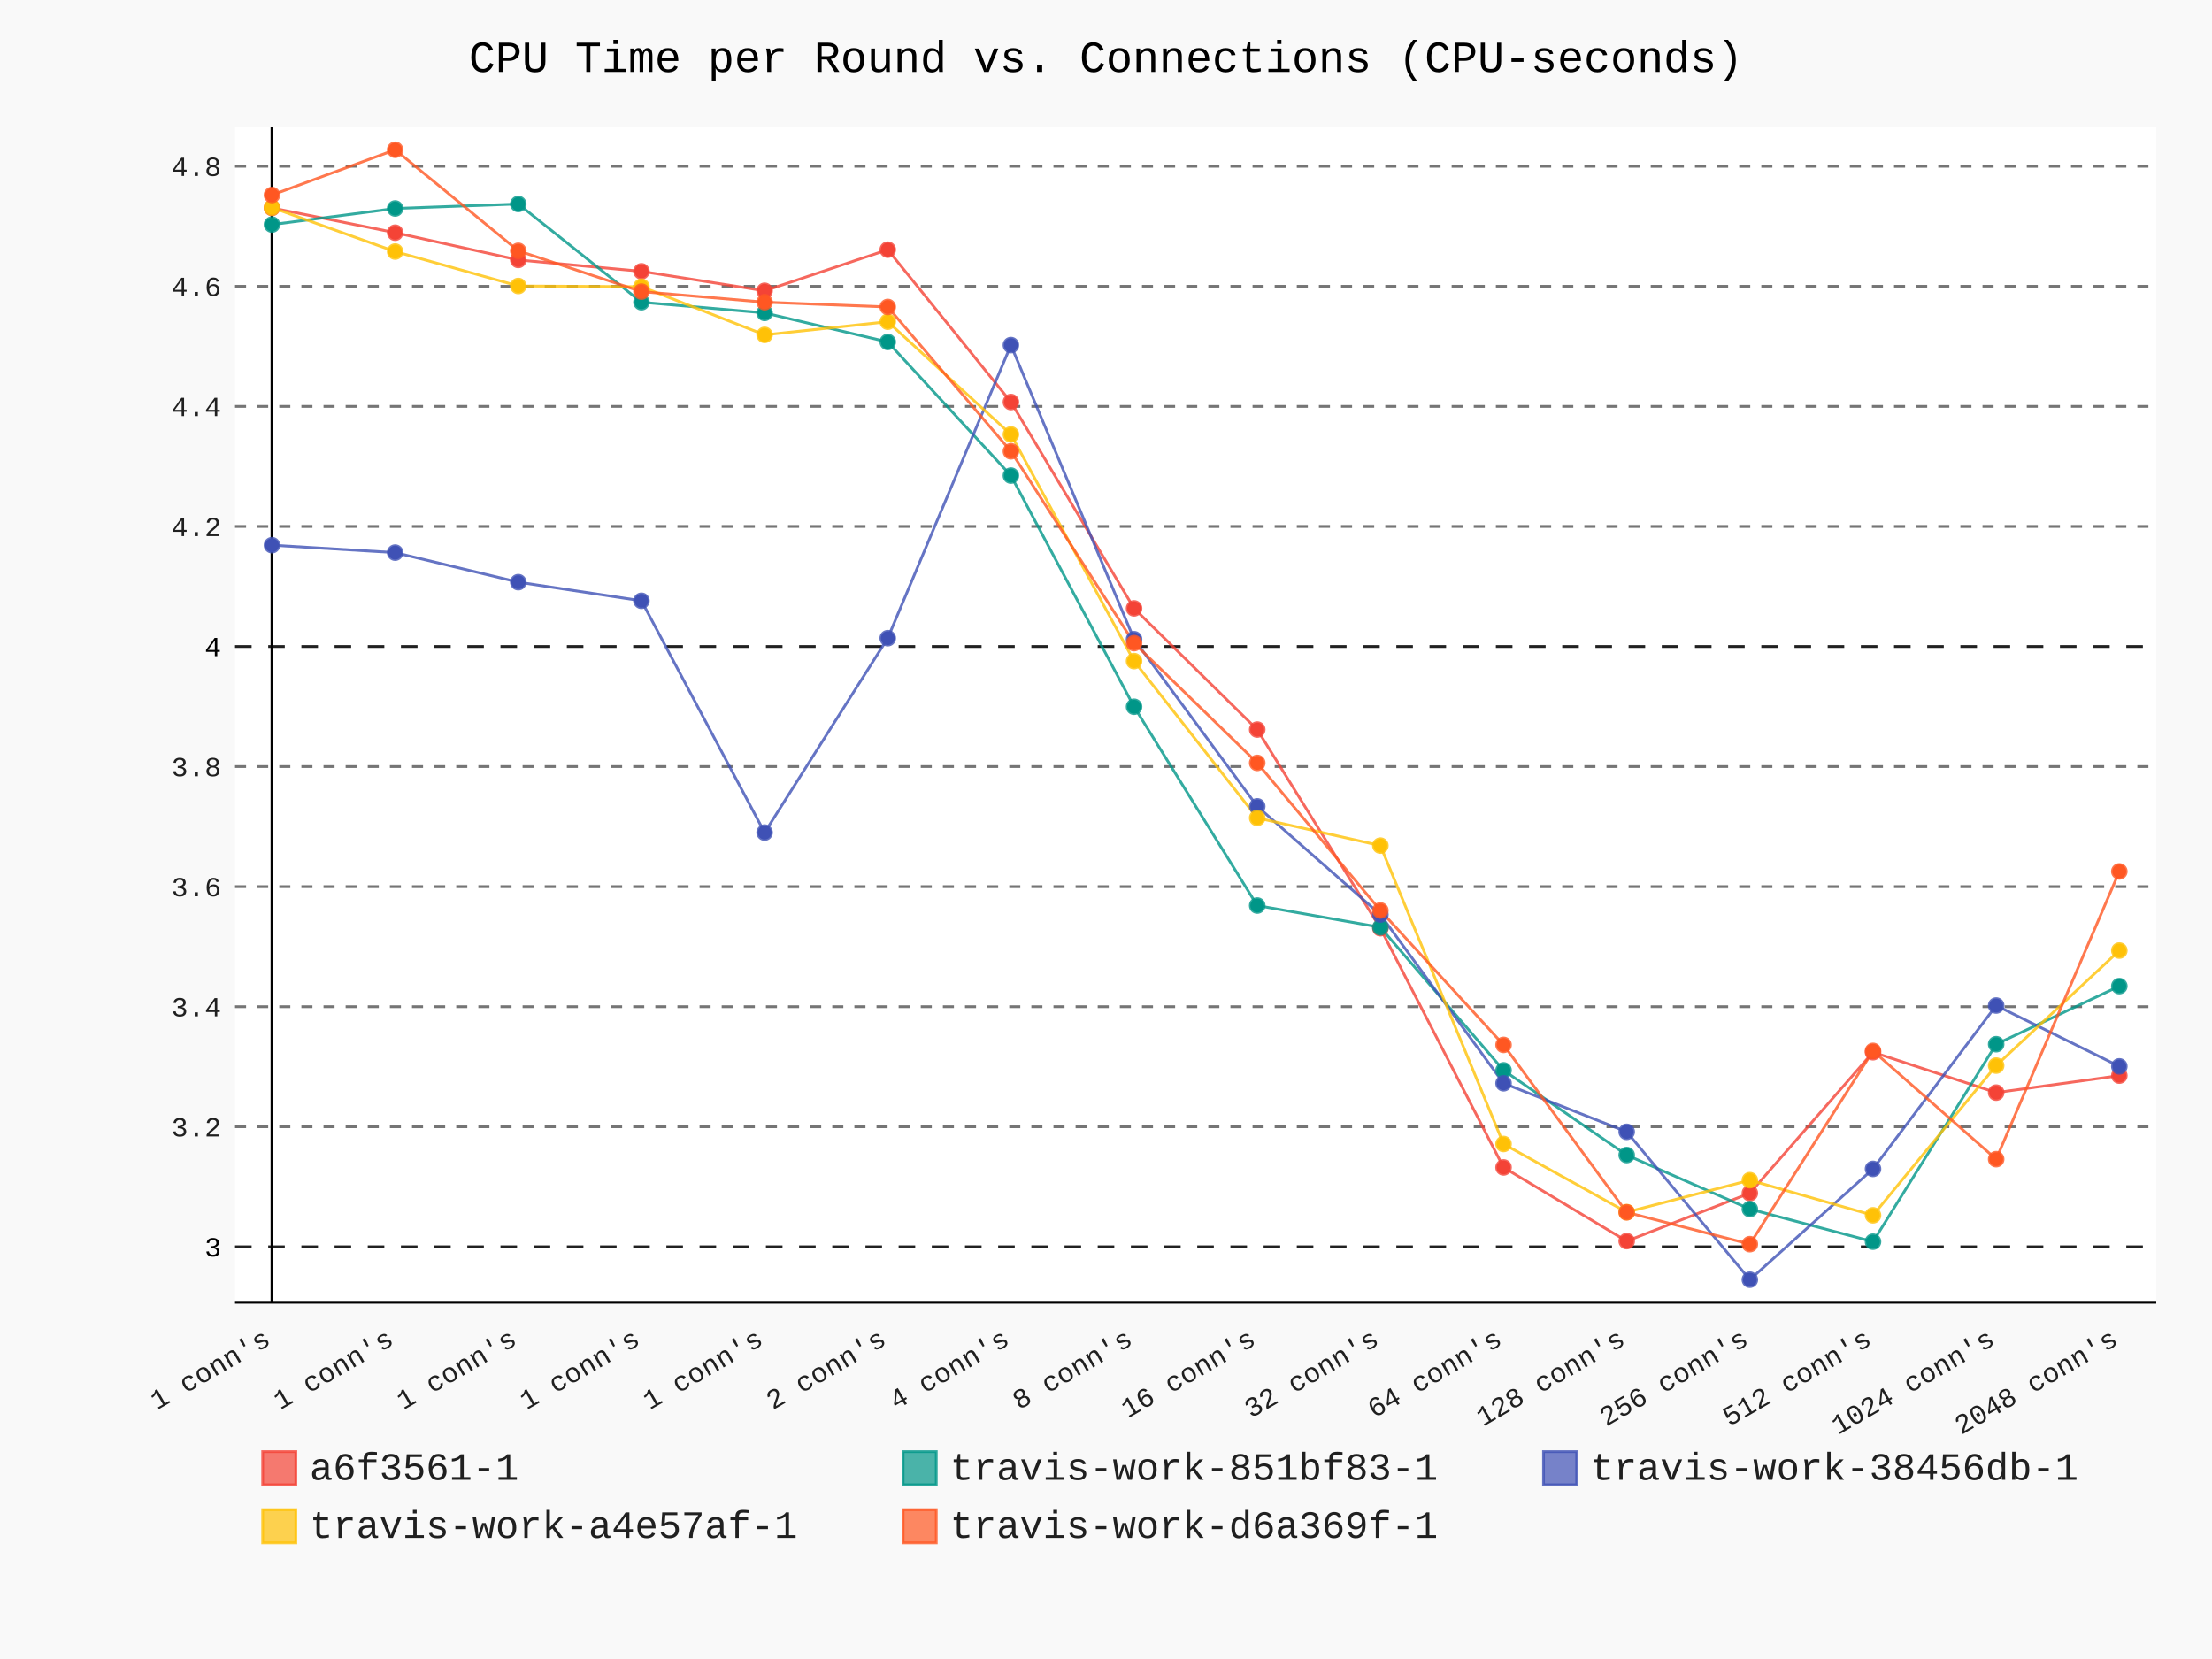
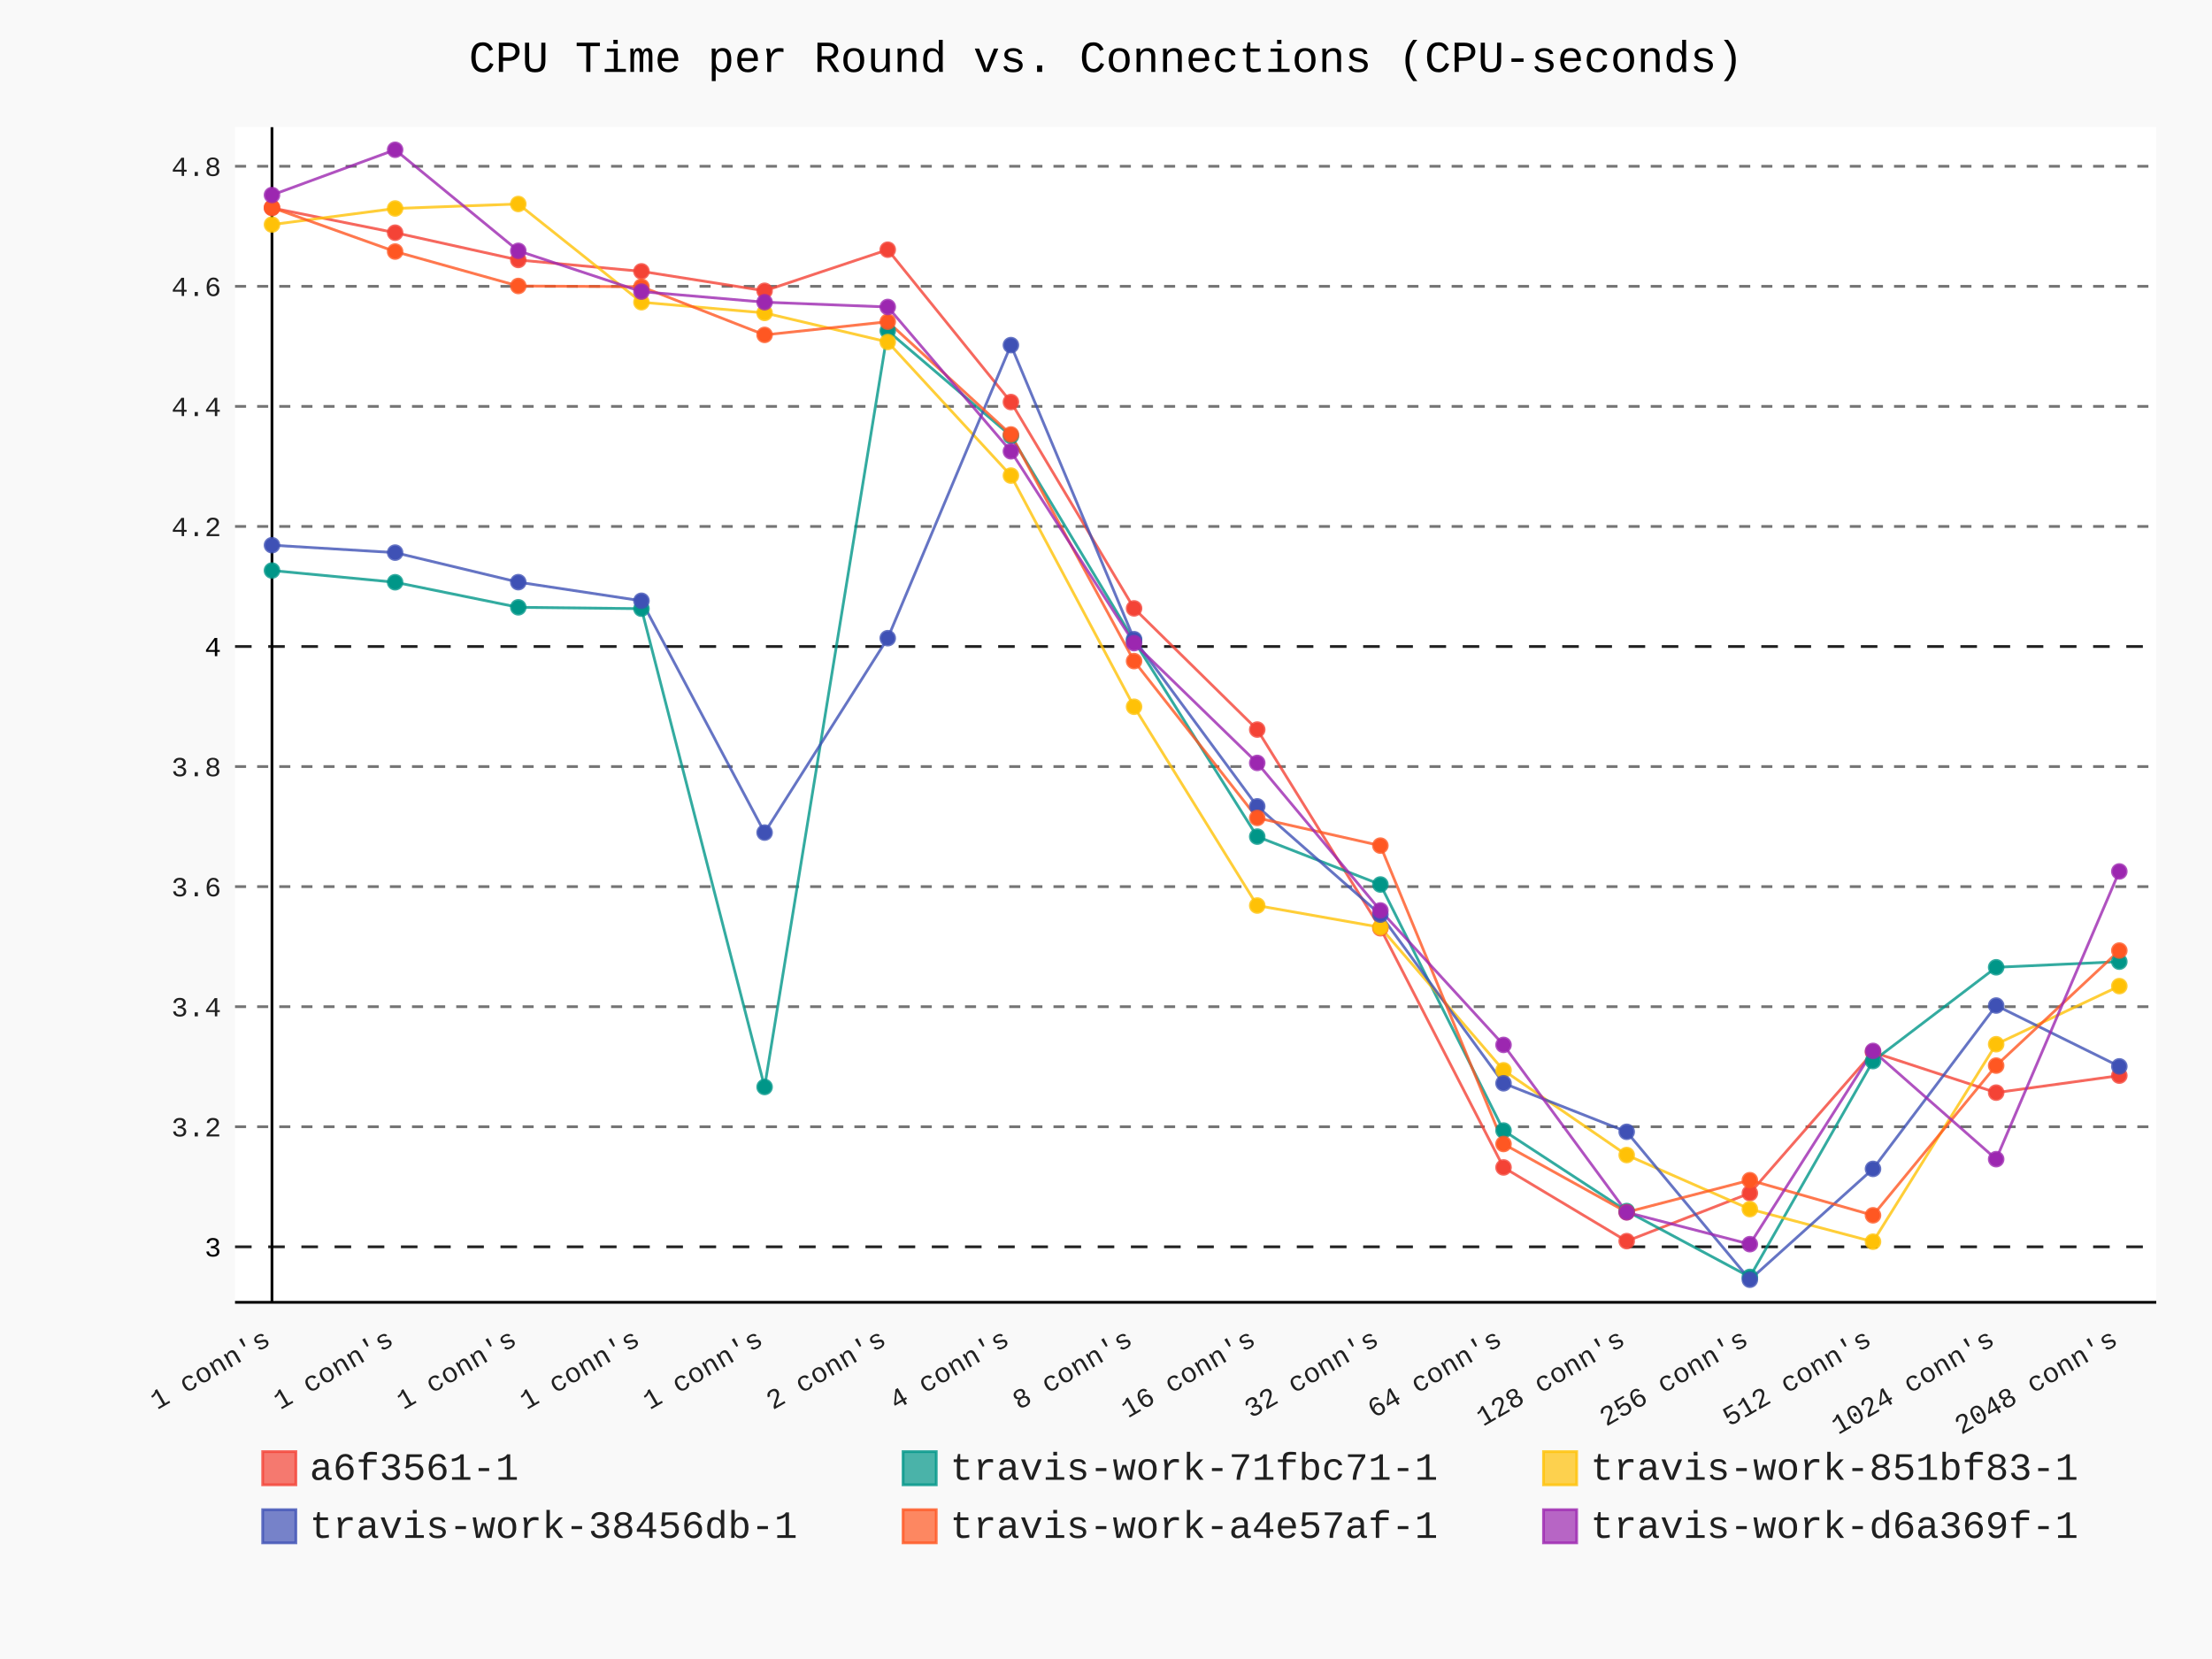
- <svg xmlns="http://www.w3.org/2000/svg" id="chart-aca3f43a-3f6a-45b3-873d-8cc7e9870717" class="pygal-chart" viewBox="0 0 800 600">
+ <svg xmlns="http://www.w3.org/2000/svg" id="chart-9a8f4263-eb17-4510-a56a-c7749fceba54" class="pygal-chart" viewBox="0 0 800 600">
  <defs>
-     <style type="text/css">#chart-aca3f43a-3f6a-45b3-873d-8cc7e9870717{-webkit-user-select:none;-webkit-font-smoothing:antialiased;font-family:Consolas,"Liberation Mono",Menlo,Courier,monospace}#chart-aca3f43a-3f6a-45b3-873d-8cc7e9870717 .title{font-family:Consolas,"Liberation Mono",Menlo,Courier,monospace;font-size:16px}#chart-aca3f43a-3f6a-45b3-873d-8cc7e9870717 .legends .legend text{font-family:Consolas,"Liberation Mono",Menlo,Courier,monospace;font-size:14px}#chart-aca3f43a-3f6a-45b3-873d-8cc7e9870717 .axis text{font-family:Consolas,"Liberation Mono",Menlo,Courier,monospace;font-size:10px}#chart-aca3f43a-3f6a-45b3-873d-8cc7e9870717 .axis text.major{font-family:Consolas,"Liberation Mono",Menlo,Courier,monospace;font-size:10px}#chart-aca3f43a-3f6a-45b3-873d-8cc7e9870717 .text-overlay text.value{font-family:Consolas,"Liberation Mono",Menlo,Courier,monospace;font-size:16px}#chart-aca3f43a-3f6a-45b3-873d-8cc7e9870717 .text-overlay text.label{font-family:Consolas,"Liberation Mono",Menlo,Courier,monospace;font-size:10px}#chart-aca3f43a-3f6a-45b3-873d-8cc7e9870717 .tooltip{font-family:Consolas,"Liberation Mono",Menlo,Courier,monospace;font-size:14px}#chart-aca3f43a-3f6a-45b3-873d-8cc7e9870717 text.no_data{font-family:Consolas,"Liberation Mono",Menlo,Courier,monospace;font-size:64px}
- #chart-aca3f43a-3f6a-45b3-873d-8cc7e9870717{background-color:rgba(249,249,249,1)}#chart-aca3f43a-3f6a-45b3-873d-8cc7e9870717 path,#chart-aca3f43a-3f6a-45b3-873d-8cc7e9870717 line,#chart-aca3f43a-3f6a-45b3-873d-8cc7e9870717 rect,#chart-aca3f43a-3f6a-45b3-873d-8cc7e9870717 circle{-webkit-transition:150ms;-moz-transition:150ms;transition:150ms}#chart-aca3f43a-3f6a-45b3-873d-8cc7e9870717 .graph &gt; .background{fill:rgba(249,249,249,1)}#chart-aca3f43a-3f6a-45b3-873d-8cc7e9870717 .plot &gt; .background{fill:rgba(255,255,255,1)}#chart-aca3f43a-3f6a-45b3-873d-8cc7e9870717 .graph{fill:rgba(0,0,0,.87)}#chart-aca3f43a-3f6a-45b3-873d-8cc7e9870717 text.no_data{fill:rgba(0,0,0,1)}#chart-aca3f43a-3f6a-45b3-873d-8cc7e9870717 .title{fill:rgba(0,0,0,1)}#chart-aca3f43a-3f6a-45b3-873d-8cc7e9870717 .legends .legend text{fill:rgba(0,0,0,.87)}#chart-aca3f43a-3f6a-45b3-873d-8cc7e9870717 .legends .legend:hover text{fill:rgba(0,0,0,1)}#chart-aca3f43a-3f6a-45b3-873d-8cc7e9870717 .axis .line{stroke:rgba(0,0,0,1)}#chart-aca3f43a-3f6a-45b3-873d-8cc7e9870717 .axis .guide.line{stroke:rgba(0,0,0,.54)}#chart-aca3f43a-3f6a-45b3-873d-8cc7e9870717 .axis .major.line{stroke:rgba(0,0,0,.87)}#chart-aca3f43a-3f6a-45b3-873d-8cc7e9870717 .axis text.major{fill:rgba(0,0,0,1)}#chart-aca3f43a-3f6a-45b3-873d-8cc7e9870717 .axis.y .guides:hover .guide.line,#chart-aca3f43a-3f6a-45b3-873d-8cc7e9870717 .line-graph .axis.x .guides:hover .guide.line,#chart-aca3f43a-3f6a-45b3-873d-8cc7e9870717 .stackedline-graph .axis.x .guides:hover .guide.line,#chart-aca3f43a-3f6a-45b3-873d-8cc7e9870717 .xy-graph .axis.x .guides:hover .guide.line{stroke:rgba(0,0,0,1)}#chart-aca3f43a-3f6a-45b3-873d-8cc7e9870717 .axis .guides:hover text{fill:rgba(0,0,0,1)}#chart-aca3f43a-3f6a-45b3-873d-8cc7e9870717 .reactive{fill-opacity:.7;stroke-opacity:.8}#chart-aca3f43a-3f6a-45b3-873d-8cc7e9870717 .ci{stroke:rgba(0,0,0,.87)}#chart-aca3f43a-3f6a-45b3-873d-8cc7e9870717 .reactive.active,#chart-aca3f43a-3f6a-45b3-873d-8cc7e9870717 .active .reactive{fill-opacity:.8;stroke-opacity:.9;stroke-width:4}#chart-aca3f43a-3f6a-45b3-873d-8cc7e9870717 .ci .reactive.active{stroke-width:1.5}#chart-aca3f43a-3f6a-45b3-873d-8cc7e9870717 .series text{fill:rgba(0,0,0,1)}#chart-aca3f43a-3f6a-45b3-873d-8cc7e9870717 .tooltip rect{fill:rgba(255,255,255,1);stroke:rgba(0,0,0,1);-webkit-transition:opacity 150ms;-moz-transition:opacity 150ms;transition:opacity 150ms}#chart-aca3f43a-3f6a-45b3-873d-8cc7e9870717 .tooltip .label{fill:rgba(0,0,0,.87)}#chart-aca3f43a-3f6a-45b3-873d-8cc7e9870717 .tooltip .label{fill:rgba(0,0,0,.87)}#chart-aca3f43a-3f6a-45b3-873d-8cc7e9870717 .tooltip .legend{font-size:.8em;fill:rgba(0,0,0,.54)}#chart-aca3f43a-3f6a-45b3-873d-8cc7e9870717 .tooltip .x_label{font-size:.6em;fill:rgba(0,0,0,1)}#chart-aca3f43a-3f6a-45b3-873d-8cc7e9870717 .tooltip .xlink{font-size:.5em;text-decoration:underline}#chart-aca3f43a-3f6a-45b3-873d-8cc7e9870717 .tooltip .value{font-size:1.5em}#chart-aca3f43a-3f6a-45b3-873d-8cc7e9870717 .bound{font-size:.5em}#chart-aca3f43a-3f6a-45b3-873d-8cc7e9870717 .max-value{font-size:.75em;fill:rgba(0,0,0,.54)}#chart-aca3f43a-3f6a-45b3-873d-8cc7e9870717 .map-element{fill:rgba(255,255,255,1);stroke:rgba(0,0,0,.54) !important}#chart-aca3f43a-3f6a-45b3-873d-8cc7e9870717 .map-element .reactive{fill-opacity:inherit;stroke-opacity:inherit}#chart-aca3f43a-3f6a-45b3-873d-8cc7e9870717 .color-0,#chart-aca3f43a-3f6a-45b3-873d-8cc7e9870717 .color-0 a:visited{stroke:#F44336;fill:#F44336}#chart-aca3f43a-3f6a-45b3-873d-8cc7e9870717 .color-1,#chart-aca3f43a-3f6a-45b3-873d-8cc7e9870717 .color-1 a:visited{stroke:#009688;fill:#009688}#chart-aca3f43a-3f6a-45b3-873d-8cc7e9870717 .color-2,#chart-aca3f43a-3f6a-45b3-873d-8cc7e9870717 .color-2 a:visited{stroke:#3F51B5;fill:#3F51B5}#chart-aca3f43a-3f6a-45b3-873d-8cc7e9870717 .color-3,#chart-aca3f43a-3f6a-45b3-873d-8cc7e9870717 .color-3 a:visited{stroke:#FFC107;fill:#FFC107}#chart-aca3f43a-3f6a-45b3-873d-8cc7e9870717 .color-4,#chart-aca3f43a-3f6a-45b3-873d-8cc7e9870717 .color-4 a:visited{stroke:#FF5722;fill:#FF5722}#chart-aca3f43a-3f6a-45b3-873d-8cc7e9870717 .text-overlay .color-0 text{fill:black}#chart-aca3f43a-3f6a-45b3-873d-8cc7e9870717 .text-overlay .color-1 text{fill:black}#chart-aca3f43a-3f6a-45b3-873d-8cc7e9870717 .text-overlay .color-2 text{fill:black}#chart-aca3f43a-3f6a-45b3-873d-8cc7e9870717 .text-overlay .color-3 text{fill:black}#chart-aca3f43a-3f6a-45b3-873d-8cc7e9870717 .text-overlay .color-4 text{fill:black}
- #chart-aca3f43a-3f6a-45b3-873d-8cc7e9870717 text.no_data{text-anchor:middle}#chart-aca3f43a-3f6a-45b3-873d-8cc7e9870717 .guide.line{fill:none}#chart-aca3f43a-3f6a-45b3-873d-8cc7e9870717 .centered{text-anchor:middle}#chart-aca3f43a-3f6a-45b3-873d-8cc7e9870717 .title{text-anchor:middle}#chart-aca3f43a-3f6a-45b3-873d-8cc7e9870717 .legends .legend text{fill-opacity:1}#chart-aca3f43a-3f6a-45b3-873d-8cc7e9870717 .axis.x text{text-anchor:middle}#chart-aca3f43a-3f6a-45b3-873d-8cc7e9870717 .axis.x:not(.web) text[transform]{text-anchor:start}#chart-aca3f43a-3f6a-45b3-873d-8cc7e9870717 .axis.x:not(.web) text[transform].backwards{text-anchor:end}#chart-aca3f43a-3f6a-45b3-873d-8cc7e9870717 .axis.y text{text-anchor:end}#chart-aca3f43a-3f6a-45b3-873d-8cc7e9870717 .axis.y text[transform].backwards{text-anchor:start}#chart-aca3f43a-3f6a-45b3-873d-8cc7e9870717 .axis.y2 text{text-anchor:start}#chart-aca3f43a-3f6a-45b3-873d-8cc7e9870717 .axis.y2 text[transform].backwards{text-anchor:end}#chart-aca3f43a-3f6a-45b3-873d-8cc7e9870717 .axis .guide.line{stroke-dasharray:4,4}#chart-aca3f43a-3f6a-45b3-873d-8cc7e9870717 .axis .major.guide.line{stroke-dasharray:6,6}#chart-aca3f43a-3f6a-45b3-873d-8cc7e9870717 .horizontal .axis.y .guide.line,#chart-aca3f43a-3f6a-45b3-873d-8cc7e9870717 .horizontal .axis.y2 .guide.line,#chart-aca3f43a-3f6a-45b3-873d-8cc7e9870717 .vertical .axis.x .guide.line{opacity:0}#chart-aca3f43a-3f6a-45b3-873d-8cc7e9870717 .horizontal .axis.always_show .guide.line,#chart-aca3f43a-3f6a-45b3-873d-8cc7e9870717 .vertical .axis.always_show .guide.line{opacity:1 !important}#chart-aca3f43a-3f6a-45b3-873d-8cc7e9870717 .axis.y .guides:hover .guide.line,#chart-aca3f43a-3f6a-45b3-873d-8cc7e9870717 .axis.y2 .guides:hover .guide.line,#chart-aca3f43a-3f6a-45b3-873d-8cc7e9870717 .axis.x .guides:hover .guide.line{opacity:1}#chart-aca3f43a-3f6a-45b3-873d-8cc7e9870717 .axis .guides:hover text{opacity:1}#chart-aca3f43a-3f6a-45b3-873d-8cc7e9870717 .nofill{fill:none}#chart-aca3f43a-3f6a-45b3-873d-8cc7e9870717 .subtle-fill{fill-opacity:.2}#chart-aca3f43a-3f6a-45b3-873d-8cc7e9870717 .dot{stroke-width:1px;fill-opacity:1}#chart-aca3f43a-3f6a-45b3-873d-8cc7e9870717 .dot.active{stroke-width:5px}#chart-aca3f43a-3f6a-45b3-873d-8cc7e9870717 .dot.negative{fill:transparent}#chart-aca3f43a-3f6a-45b3-873d-8cc7e9870717 text,#chart-aca3f43a-3f6a-45b3-873d-8cc7e9870717 tspan{stroke:none !important}#chart-aca3f43a-3f6a-45b3-873d-8cc7e9870717 .series text.active{opacity:1}#chart-aca3f43a-3f6a-45b3-873d-8cc7e9870717 .tooltip rect{fill-opacity:.95;stroke-width:.5}#chart-aca3f43a-3f6a-45b3-873d-8cc7e9870717 .tooltip text{fill-opacity:1}#chart-aca3f43a-3f6a-45b3-873d-8cc7e9870717 .showable{visibility:hidden}#chart-aca3f43a-3f6a-45b3-873d-8cc7e9870717 .showable.shown{visibility:visible}#chart-aca3f43a-3f6a-45b3-873d-8cc7e9870717 .gauge-background{fill:rgba(229,229,229,1);stroke:none}#chart-aca3f43a-3f6a-45b3-873d-8cc7e9870717 .bg-lines{stroke:rgba(249,249,249,1);stroke-width:2px}</style>
+     <style type="text/css">#chart-9a8f4263-eb17-4510-a56a-c7749fceba54{-webkit-user-select:none;-webkit-font-smoothing:antialiased;font-family:Consolas,"Liberation Mono",Menlo,Courier,monospace}#chart-9a8f4263-eb17-4510-a56a-c7749fceba54 .title{font-family:Consolas,"Liberation Mono",Menlo,Courier,monospace;font-size:16px}#chart-9a8f4263-eb17-4510-a56a-c7749fceba54 .legends .legend text{font-family:Consolas,"Liberation Mono",Menlo,Courier,monospace;font-size:14px}#chart-9a8f4263-eb17-4510-a56a-c7749fceba54 .axis text{font-family:Consolas,"Liberation Mono",Menlo,Courier,monospace;font-size:10px}#chart-9a8f4263-eb17-4510-a56a-c7749fceba54 .axis text.major{font-family:Consolas,"Liberation Mono",Menlo,Courier,monospace;font-size:10px}#chart-9a8f4263-eb17-4510-a56a-c7749fceba54 .text-overlay text.value{font-family:Consolas,"Liberation Mono",Menlo,Courier,monospace;font-size:16px}#chart-9a8f4263-eb17-4510-a56a-c7749fceba54 .text-overlay text.label{font-family:Consolas,"Liberation Mono",Menlo,Courier,monospace;font-size:10px}#chart-9a8f4263-eb17-4510-a56a-c7749fceba54 .tooltip{font-family:Consolas,"Liberation Mono",Menlo,Courier,monospace;font-size:14px}#chart-9a8f4263-eb17-4510-a56a-c7749fceba54 text.no_data{font-family:Consolas,"Liberation Mono",Menlo,Courier,monospace;font-size:64px}
+ #chart-9a8f4263-eb17-4510-a56a-c7749fceba54{background-color:rgba(249,249,249,1)}#chart-9a8f4263-eb17-4510-a56a-c7749fceba54 path,#chart-9a8f4263-eb17-4510-a56a-c7749fceba54 line,#chart-9a8f4263-eb17-4510-a56a-c7749fceba54 rect,#chart-9a8f4263-eb17-4510-a56a-c7749fceba54 circle{-webkit-transition:150ms;-moz-transition:150ms;transition:150ms}#chart-9a8f4263-eb17-4510-a56a-c7749fceba54 .graph &gt; .background{fill:rgba(249,249,249,1)}#chart-9a8f4263-eb17-4510-a56a-c7749fceba54 .plot &gt; .background{fill:rgba(255,255,255,1)}#chart-9a8f4263-eb17-4510-a56a-c7749fceba54 .graph{fill:rgba(0,0,0,.87)}#chart-9a8f4263-eb17-4510-a56a-c7749fceba54 text.no_data{fill:rgba(0,0,0,1)}#chart-9a8f4263-eb17-4510-a56a-c7749fceba54 .title{fill:rgba(0,0,0,1)}#chart-9a8f4263-eb17-4510-a56a-c7749fceba54 .legends .legend text{fill:rgba(0,0,0,.87)}#chart-9a8f4263-eb17-4510-a56a-c7749fceba54 .legends .legend:hover text{fill:rgba(0,0,0,1)}#chart-9a8f4263-eb17-4510-a56a-c7749fceba54 .axis .line{stroke:rgba(0,0,0,1)}#chart-9a8f4263-eb17-4510-a56a-c7749fceba54 .axis .guide.line{stroke:rgba(0,0,0,.54)}#chart-9a8f4263-eb17-4510-a56a-c7749fceba54 .axis .major.line{stroke:rgba(0,0,0,.87)}#chart-9a8f4263-eb17-4510-a56a-c7749fceba54 .axis text.major{fill:rgba(0,0,0,1)}#chart-9a8f4263-eb17-4510-a56a-c7749fceba54 .axis.y .guides:hover .guide.line,#chart-9a8f4263-eb17-4510-a56a-c7749fceba54 .line-graph .axis.x .guides:hover .guide.line,#chart-9a8f4263-eb17-4510-a56a-c7749fceba54 .stackedline-graph .axis.x .guides:hover .guide.line,#chart-9a8f4263-eb17-4510-a56a-c7749fceba54 .xy-graph .axis.x .guides:hover .guide.line{stroke:rgba(0,0,0,1)}#chart-9a8f4263-eb17-4510-a56a-c7749fceba54 .axis .guides:hover text{fill:rgba(0,0,0,1)}#chart-9a8f4263-eb17-4510-a56a-c7749fceba54 .reactive{fill-opacity:.7;stroke-opacity:.8}#chart-9a8f4263-eb17-4510-a56a-c7749fceba54 .ci{stroke:rgba(0,0,0,.87)}#chart-9a8f4263-eb17-4510-a56a-c7749fceba54 .reactive.active,#chart-9a8f4263-eb17-4510-a56a-c7749fceba54 .active .reactive{fill-opacity:.8;stroke-opacity:.9;stroke-width:4}#chart-9a8f4263-eb17-4510-a56a-c7749fceba54 .ci .reactive.active{stroke-width:1.5}#chart-9a8f4263-eb17-4510-a56a-c7749fceba54 .series text{fill:rgba(0,0,0,1)}#chart-9a8f4263-eb17-4510-a56a-c7749fceba54 .tooltip rect{fill:rgba(255,255,255,1);stroke:rgba(0,0,0,1);-webkit-transition:opacity 150ms;-moz-transition:opacity 150ms;transition:opacity 150ms}#chart-9a8f4263-eb17-4510-a56a-c7749fceba54 .tooltip .label{fill:rgba(0,0,0,.87)}#chart-9a8f4263-eb17-4510-a56a-c7749fceba54 .tooltip .label{fill:rgba(0,0,0,.87)}#chart-9a8f4263-eb17-4510-a56a-c7749fceba54 .tooltip .legend{font-size:.8em;fill:rgba(0,0,0,.54)}#chart-9a8f4263-eb17-4510-a56a-c7749fceba54 .tooltip .x_label{font-size:.6em;fill:rgba(0,0,0,1)}#chart-9a8f4263-eb17-4510-a56a-c7749fceba54 .tooltip .xlink{font-size:.5em;text-decoration:underline}#chart-9a8f4263-eb17-4510-a56a-c7749fceba54 .tooltip .value{font-size:1.5em}#chart-9a8f4263-eb17-4510-a56a-c7749fceba54 .bound{font-size:.5em}#chart-9a8f4263-eb17-4510-a56a-c7749fceba54 .max-value{font-size:.75em;fill:rgba(0,0,0,.54)}#chart-9a8f4263-eb17-4510-a56a-c7749fceba54 .map-element{fill:rgba(255,255,255,1);stroke:rgba(0,0,0,.54) !important}#chart-9a8f4263-eb17-4510-a56a-c7749fceba54 .map-element .reactive{fill-opacity:inherit;stroke-opacity:inherit}#chart-9a8f4263-eb17-4510-a56a-c7749fceba54 .color-0,#chart-9a8f4263-eb17-4510-a56a-c7749fceba54 .color-0 a:visited{stroke:#F44336;fill:#F44336}#chart-9a8f4263-eb17-4510-a56a-c7749fceba54 .color-1,#chart-9a8f4263-eb17-4510-a56a-c7749fceba54 .color-1 a:visited{stroke:#009688;fill:#009688}#chart-9a8f4263-eb17-4510-a56a-c7749fceba54 .color-2,#chart-9a8f4263-eb17-4510-a56a-c7749fceba54 .color-2 a:visited{stroke:#FFC107;fill:#FFC107}#chart-9a8f4263-eb17-4510-a56a-c7749fceba54 .color-3,#chart-9a8f4263-eb17-4510-a56a-c7749fceba54 .color-3 a:visited{stroke:#3F51B5;fill:#3F51B5}#chart-9a8f4263-eb17-4510-a56a-c7749fceba54 .color-4,#chart-9a8f4263-eb17-4510-a56a-c7749fceba54 .color-4 a:visited{stroke:#FF5722;fill:#FF5722}#chart-9a8f4263-eb17-4510-a56a-c7749fceba54 .color-5,#chart-9a8f4263-eb17-4510-a56a-c7749fceba54 .color-5 a:visited{stroke:#9C27B0;fill:#9C27B0}#chart-9a8f4263-eb17-4510-a56a-c7749fceba54 .text-overlay .color-0 text{fill:black}#chart-9a8f4263-eb17-4510-a56a-c7749fceba54 .text-overlay .color-1 text{fill:black}#chart-9a8f4263-eb17-4510-a56a-c7749fceba54 .text-overlay .color-2 text{fill:black}#chart-9a8f4263-eb17-4510-a56a-c7749fceba54 .text-overlay .color-3 text{fill:black}#chart-9a8f4263-eb17-4510-a56a-c7749fceba54 .text-overlay .color-4 text{fill:black}#chart-9a8f4263-eb17-4510-a56a-c7749fceba54 .text-overlay .color-5 text{fill:black}
+ #chart-9a8f4263-eb17-4510-a56a-c7749fceba54 text.no_data{text-anchor:middle}#chart-9a8f4263-eb17-4510-a56a-c7749fceba54 .guide.line{fill:none}#chart-9a8f4263-eb17-4510-a56a-c7749fceba54 .centered{text-anchor:middle}#chart-9a8f4263-eb17-4510-a56a-c7749fceba54 .title{text-anchor:middle}#chart-9a8f4263-eb17-4510-a56a-c7749fceba54 .legends .legend text{fill-opacity:1}#chart-9a8f4263-eb17-4510-a56a-c7749fceba54 .axis.x text{text-anchor:middle}#chart-9a8f4263-eb17-4510-a56a-c7749fceba54 .axis.x:not(.web) text[transform]{text-anchor:start}#chart-9a8f4263-eb17-4510-a56a-c7749fceba54 .axis.x:not(.web) text[transform].backwards{text-anchor:end}#chart-9a8f4263-eb17-4510-a56a-c7749fceba54 .axis.y text{text-anchor:end}#chart-9a8f4263-eb17-4510-a56a-c7749fceba54 .axis.y text[transform].backwards{text-anchor:start}#chart-9a8f4263-eb17-4510-a56a-c7749fceba54 .axis.y2 text{text-anchor:start}#chart-9a8f4263-eb17-4510-a56a-c7749fceba54 .axis.y2 text[transform].backwards{text-anchor:end}#chart-9a8f4263-eb17-4510-a56a-c7749fceba54 .axis .guide.line{stroke-dasharray:4,4}#chart-9a8f4263-eb17-4510-a56a-c7749fceba54 .axis .major.guide.line{stroke-dasharray:6,6}#chart-9a8f4263-eb17-4510-a56a-c7749fceba54 .horizontal .axis.y .guide.line,#chart-9a8f4263-eb17-4510-a56a-c7749fceba54 .horizontal .axis.y2 .guide.line,#chart-9a8f4263-eb17-4510-a56a-c7749fceba54 .vertical .axis.x .guide.line{opacity:0}#chart-9a8f4263-eb17-4510-a56a-c7749fceba54 .horizontal .axis.always_show .guide.line,#chart-9a8f4263-eb17-4510-a56a-c7749fceba54 .vertical .axis.always_show .guide.line{opacity:1 !important}#chart-9a8f4263-eb17-4510-a56a-c7749fceba54 .axis.y .guides:hover .guide.line,#chart-9a8f4263-eb17-4510-a56a-c7749fceba54 .axis.y2 .guides:hover .guide.line,#chart-9a8f4263-eb17-4510-a56a-c7749fceba54 .axis.x .guides:hover .guide.line{opacity:1}#chart-9a8f4263-eb17-4510-a56a-c7749fceba54 .axis .guides:hover text{opacity:1}#chart-9a8f4263-eb17-4510-a56a-c7749fceba54 .nofill{fill:none}#chart-9a8f4263-eb17-4510-a56a-c7749fceba54 .subtle-fill{fill-opacity:.2}#chart-9a8f4263-eb17-4510-a56a-c7749fceba54 .dot{stroke-width:1px;fill-opacity:1}#chart-9a8f4263-eb17-4510-a56a-c7749fceba54 .dot.active{stroke-width:5px}#chart-9a8f4263-eb17-4510-a56a-c7749fceba54 .dot.negative{fill:transparent}#chart-9a8f4263-eb17-4510-a56a-c7749fceba54 text,#chart-9a8f4263-eb17-4510-a56a-c7749fceba54 tspan{stroke:none !important}#chart-9a8f4263-eb17-4510-a56a-c7749fceba54 .series text.active{opacity:1}#chart-9a8f4263-eb17-4510-a56a-c7749fceba54 .tooltip rect{fill-opacity:.95;stroke-width:.5}#chart-9a8f4263-eb17-4510-a56a-c7749fceba54 .tooltip text{fill-opacity:1}#chart-9a8f4263-eb17-4510-a56a-c7749fceba54 .showable{visibility:hidden}#chart-9a8f4263-eb17-4510-a56a-c7749fceba54 .showable.shown{visibility:visible}#chart-9a8f4263-eb17-4510-a56a-c7749fceba54 .gauge-background{fill:rgba(229,229,229,1);stroke:none}#chart-9a8f4263-eb17-4510-a56a-c7749fceba54 .bg-lines{stroke:rgba(249,249,249,1);stroke-width:2px}</style>
  </defs>
  <g class="graph line-graph vertical">
    <rect x="0" y="0" width="800" height="600" class="background" />
    <g transform="translate(85, 46)" class="plot">
      <rect x="0" y="0" width="694.842" height="425.0" class="background" />
      <g class="axis y always_show">
        <path d="M0 425 h694.842" class="line" />
        <g class="guides">
          <path d="M0 404.924 h694.842" class="major guide line" />
          <text x="-5" y="408.424" class="major">3</text>
        </g>
        <g class="guides">
          <path d="M0 361.503 h694.842" class="guide line" />
          <text x="-5" y="365.003" class="">3.2</text>
        </g>
        <g class="guides">
          <path d="M0 318.082 h694.842" class="guide line" />
          <text x="-5" y="321.582" class="">3.4</text>
        </g>
        <g class="guides">
          <path d="M0 274.661 h694.842" class="guide line" />
          <text x="-5" y="278.161" class="">3.6</text>
        </g>
        <g class="guides">
          <path d="M0 231.239 h694.842" class="guide line" />
          <text x="-5" y="234.739" class="">3.8</text>
        </g>
        <g class="guides">
          <path d="M0 187.818 h694.842" class="major guide line" />
          <text x="-5" y="191.318" class="major">4</text>
        </g>
        <g class="guides">
          <path d="M0 144.397 h694.842" class="guide line" />
          <text x="-5" y="147.897" class="">4.2</text>
        </g>
        <g class="guides">
          <path d="M0 100.976 h694.842" class="guide line" />
          <text x="-5" y="104.476" class="">4.4</text>
        </g>
        <g class="guides">
          <path d="M0 57.554 h694.842" class="guide line" />
          <text x="-5" y="61.054" class="">4.6</text>
        </g>
        <g class="guides">
          <path d="M0 14.133 h694.842" class="guide line" />
          <text x="-5" y="17.633" class="">4.8</text>
        </g>
      </g>
      <g class="axis x">
        <g class="guides">
          <path d="M13.362 0 v425" class="line" />
          <text x="13.362" y="440.0" class="backwards" transform="rotate(330 13.36235 440)">1 conn's</text>
        </g>
        <g class="guides">
          <path d="M57.904 0 v425" class="guide line" />
          <text x="57.904" y="440.0" class="backwards" transform="rotate(330 57.90353 440)">1 conn's</text>
        </g>
        <g class="guides">
          <path d="M102.445 0 v425" class="guide line" />
          <text x="102.445" y="440.0" class="backwards" transform="rotate(330 102.4447 440)">1 conn's</text>
        </g>
        <g class="guides">
          <path d="M146.986 0 v425" class="guide line" />
          <text x="146.986" y="440.0" class="backwards" transform="rotate(330 146.9859 440)">1 conn's</text>
        </g>
        <g class="guides">
          <path d="M191.527 0 v425" class="guide line" />
          <text x="191.527" y="440.0" class="backwards" transform="rotate(330 191.5271 440)">1 conn's</text>
        </g>
        <g class="guides">
          <path d="M236.068 0 v425" class="guide line" />
          <text x="236.068" y="440.0" class="backwards" transform="rotate(330 236.0682 440)">2 conn's</text>
        </g>
        <g class="guides">
          <path d="M280.609 0 v425" class="guide line" />
          <text x="280.609" y="440.0" class="backwards" transform="rotate(330 280.6094 440)">4 conn's</text>
        </g>
        <g class="guides">
          <path d="M325.151 0 v425" class="guide line" />
          <text x="325.151" y="440.0" class="backwards" transform="rotate(330 325.1506 440)">8 conn's</text>
        </g>
        <g class="guides">
          <path d="M369.692 0 v425" class="guide line" />
          <text x="369.692" y="440.0" class="backwards" transform="rotate(330 369.6917 440)">16 conn's</text>
        </g>
        <g class="guides">
          <path d="M414.233 0 v425" class="guide line" />
          <text x="414.233" y="440.0" class="backwards" transform="rotate(330 414.2329 440)">32 conn's</text>
        </g>
        <g class="guides">
          <path d="M458.774 0 v425" class="guide line" />
          <text x="458.774" y="440.0" class="backwards" transform="rotate(330 458.7741 440)">64 conn's</text>
        </g>
        <g class="guides">
          <path d="M503.315 0 v425" class="guide line" />
          <text x="503.315" y="440.0" class="backwards" transform="rotate(330 503.3153 440)">128 conn's</text>
        </g>
        <g class="guides">
          <path d="M547.856 0 v425" class="guide line" />
          <text x="547.856" y="440.0" class="backwards" transform="rotate(330 547.8564 440)">256 conn's</text>
        </g>
        <g class="guides">
          <path d="M592.398 0 v425" class="guide line" />
          <text x="592.398" y="440.0" class="backwards" transform="rotate(330 592.3976 440)">512 conn's</text>
        </g>
        <g class="guides">
          <path d="M636.939 0 v425" class="guide line" />
          <text x="636.939" y="440.0" class="backwards" transform="rotate(330 636.9388 440)">1024 conn's</text>
        </g>
        <g class="guides">
          <path d="M681.48 0 v425" class="guide line" />
          <text x="681.48" y="440.0" class="backwards" transform="rotate(330 681.48 440)">2048 conn's</text>
        </g>
      </g>
      <g class="series serie-0 color-0">
        <path d="M13.362 29.198 L57.904 38.156 102.445 48.017 146.986 52.134 191.527 59.17 236.068 44.302 280.609 99.405 325.151 174.028 369.692 217.863 414.233 289.706 458.774 376.219 503.315 402.873 547.856 385.524 592.398 334.553 636.939 349.165 681.48 343.012" class="line reactive nofill" />
      </g>
      <g class="series serie-1 color-1">
+         <path d="M13.362 160.338 L57.904 164.578 102.445 173.642 146.986 174.138 191.527 347.123 236.068 73.639 280.609 111.673 325.151 185.788 369.692 256.572 414.233 273.892 458.774 362.878 503.315 392.003 547.856 415.814 592.398 337.751 636.939 303.837 681.48 301.8" class="line reactive nofill" />
+       </g>
+       <g class="series serie-2 color-2">
        <path d="M13.362 35.223 L57.904 29.396 102.445 27.778 146.986 63.305 191.527 67.17 236.068 77.682 280.609 126.008 325.151 209.608 369.692 281.502 414.233 289.371 458.774 341.093 503.315 371.737 547.856 391.293 592.398 403.075 636.939 331.656 681.48 310.641" class="line reactive nofill" />
      </g>
-       <g class="series serie-2 color-2">
+       <g class="series serie-3 color-3">
        <path d="M13.362 151.178 L57.904 153.865 102.445 164.547 146.986 171.283 191.527 255.116 236.068 184.804 280.609 78.817 325.151 185.178 369.692 245.629 414.233 284.782 458.774 345.783 503.315 363.337 547.856 416.827 592.398 376.745 636.939 317.667 681.48 339.671" class="line reactive nofill" />
      </g>
-       <g class="series serie-3 color-3">
+       <g class="series serie-4 color-4">
        <path d="M13.362 29.073 L57.904 44.98 102.445 57.43 146.986 57.693 191.527 75.12 236.068 70.353 280.609 111.124 325.151 193.098 369.692 249.81 414.233 259.83 458.774 367.737 503.315 392.396 547.856 380.832 592.398 393.535 636.939 339.39 681.48 297.782" class="line reactive nofill" />
      </g>
-       <g class="series serie-4 color-4">
+       <g class="series serie-5 color-5">
        <path d="M13.362 24.535 L57.904 8.173 102.445 44.718 146.986 59.467 191.527 63.294 236.068 65.021 280.609 117.222 325.151 186.594 369.692 229.919 414.233 283.278 458.774 331.904 503.315 392.455 547.856 403.975 592.398 334.076 636.939 373.23 681.48 269.164" class="line reactive nofill" />
      </g>
    </g>
    <g class="titles">
      <text x="400.0" y="26" class="title plot_title">CPU Time per Round vs. Connections (CPU-seconds)</text>
    </g>
    <g transform="translate(85, 46)" class="plot overlay">
      <g class="series serie-0 color-0">
        <g class="dots">
          <circle cx="13.362" cy="29.198" r="2.5" class="dot reactive tooltip-trigger" />
        </g>
        <g class="dots">
          <circle cx="57.904" cy="38.156" r="2.5" class="dot reactive tooltip-trigger" />
        </g>
        <g class="dots">
          <circle cx="102.445" cy="48.017" r="2.5" class="dot reactive tooltip-trigger" />
        </g>
        <g class="dots">
          <circle cx="146.986" cy="52.134" r="2.5" class="dot reactive tooltip-trigger" />
        </g>
        <g class="dots">
          <circle cx="191.527" cy="59.17" r="2.5" class="dot reactive tooltip-trigger" />
        </g>
        <g class="dots">
          <circle cx="236.068" cy="44.302" r="2.5" class="dot reactive tooltip-trigger" />
        </g>
        <g class="dots">
          <circle cx="280.609" cy="99.405" r="2.5" class="dot reactive tooltip-trigger" />
        </g>
        <g class="dots">
          <circle cx="325.151" cy="174.028" r="2.5" class="dot reactive tooltip-trigger" />
        </g>
        <g class="dots">
          <circle cx="369.692" cy="217.863" r="2.5" class="dot reactive tooltip-trigger" />
        </g>
        <g class="dots">
          <circle cx="414.233" cy="289.706" r="2.5" class="dot reactive tooltip-trigger" />
        </g>
        <g class="dots">
          <circle cx="458.774" cy="376.219" r="2.5" class="dot reactive tooltip-trigger" />
        </g>
        <g class="dots">
          <circle cx="503.315" cy="402.873" r="2.5" class="dot reactive tooltip-trigger" />
        </g>
        <g class="dots">
          <circle cx="547.856" cy="385.524" r="2.5" class="dot reactive tooltip-trigger" />
        </g>
        <g class="dots">
          <circle cx="592.398" cy="334.553" r="2.5" class="dot reactive tooltip-trigger" />
        </g>
        <g class="dots">
          <circle cx="636.939" cy="349.165" r="2.5" class="dot reactive tooltip-trigger" />
        </g>
        <g class="dots">
          <circle cx="681.48" cy="343.012" r="2.5" class="dot reactive tooltip-trigger" />
        </g>
      </g>
      <g class="series serie-1 color-1">
        <g class="dots">
+           <circle cx="13.362" cy="160.338" r="2.5" class="dot reactive tooltip-trigger" />
+         </g>
+         <g class="dots">
+           <circle cx="57.904" cy="164.578" r="2.5" class="dot reactive tooltip-trigger" />
+         </g>
+         <g class="dots">
+           <circle cx="102.445" cy="173.642" r="2.5" class="dot reactive tooltip-trigger" />
+         </g>
+         <g class="dots">
+           <circle cx="146.986" cy="174.138" r="2.5" class="dot reactive tooltip-trigger" />
+         </g>
+         <g class="dots">
+           <circle cx="191.527" cy="347.123" r="2.5" class="dot reactive tooltip-trigger" />
+         </g>
+         <g class="dots">
+           <circle cx="236.068" cy="73.639" r="2.5" class="dot reactive tooltip-trigger" />
+         </g>
+         <g class="dots">
+           <circle cx="280.609" cy="111.673" r="2.5" class="dot reactive tooltip-trigger" />
+         </g>
+         <g class="dots">
+           <circle cx="325.151" cy="185.788" r="2.5" class="dot reactive tooltip-trigger" />
+         </g>
+         <g class="dots">
+           <circle cx="369.692" cy="256.572" r="2.5" class="dot reactive tooltip-trigger" />
+         </g>
+         <g class="dots">
+           <circle cx="414.233" cy="273.892" r="2.5" class="dot reactive tooltip-trigger" />
+         </g>
+         <g class="dots">
+           <circle cx="458.774" cy="362.878" r="2.5" class="dot reactive tooltip-trigger" />
+         </g>
+         <g class="dots">
+           <circle cx="503.315" cy="392.003" r="2.5" class="dot reactive tooltip-trigger" />
+         </g>
+         <g class="dots">
+           <circle cx="547.856" cy="415.814" r="2.5" class="dot reactive tooltip-trigger" />
+         </g>
+         <g class="dots">
+           <circle cx="592.398" cy="337.751" r="2.5" class="dot reactive tooltip-trigger" />
+         </g>
+         <g class="dots">
+           <circle cx="636.939" cy="303.837" r="2.5" class="dot reactive tooltip-trigger" />
+         </g>
+         <g class="dots">
+           <circle cx="681.48" cy="301.8" r="2.5" class="dot reactive tooltip-trigger" />
+         </g>
+       </g>
+       <g class="series serie-2 color-2">
+         <g class="dots">
          <circle cx="13.362" cy="35.223" r="2.5" class="dot reactive tooltip-trigger" />
        </g>
        <g class="dots">
          <circle cx="57.904" cy="29.396" r="2.5" class="dot reactive tooltip-trigger" />
        </g>
        <g class="dots">
          <circle cx="102.445" cy="27.778" r="2.5" class="dot reactive tooltip-trigger" />
        </g>
        <g class="dots">
          <circle cx="146.986" cy="63.305" r="2.5" class="dot reactive tooltip-trigger" />
        </g>
        <g class="dots">
          <circle cx="191.527" cy="67.17" r="2.5" class="dot reactive tooltip-trigger" />
        </g>
        <g class="dots">
          <circle cx="236.068" cy="77.682" r="2.5" class="dot reactive tooltip-trigger" />
        </g>
        <g class="dots">
          <circle cx="280.609" cy="126.008" r="2.5" class="dot reactive tooltip-trigger" />
        </g>
        <g class="dots">
          <circle cx="325.151" cy="209.608" r="2.5" class="dot reactive tooltip-trigger" />
        </g>
        <g class="dots">
          <circle cx="369.692" cy="281.502" r="2.5" class="dot reactive tooltip-trigger" />
        </g>
        <g class="dots">
          <circle cx="414.233" cy="289.371" r="2.5" class="dot reactive tooltip-trigger" />
        </g>
        <g class="dots">
          <circle cx="458.774" cy="341.093" r="2.5" class="dot reactive tooltip-trigger" />
        </g>
        <g class="dots">
          <circle cx="503.315" cy="371.737" r="2.5" class="dot reactive tooltip-trigger" />
        </g>
        <g class="dots">
          <circle cx="547.856" cy="391.293" r="2.5" class="dot reactive tooltip-trigger" />
        </g>
        <g class="dots">
          <circle cx="592.398" cy="403.075" r="2.5" class="dot reactive tooltip-trigger" />
        </g>
        <g class="dots">
          <circle cx="636.939" cy="331.656" r="2.5" class="dot reactive tooltip-trigger" />
        </g>
        <g class="dots">
          <circle cx="681.48" cy="310.641" r="2.5" class="dot reactive tooltip-trigger" />
        </g>
      </g>
-       <g class="series serie-2 color-2">
+       <g class="series serie-3 color-3">
        <g class="dots">
          <circle cx="13.362" cy="151.178" r="2.5" class="dot reactive tooltip-trigger" />
        </g>
        <g class="dots">
          <circle cx="57.904" cy="153.865" r="2.5" class="dot reactive tooltip-trigger" />
        </g>
        <g class="dots">
          <circle cx="102.445" cy="164.547" r="2.5" class="dot reactive tooltip-trigger" />
        </g>
        <g class="dots">
          <circle cx="146.986" cy="171.283" r="2.5" class="dot reactive tooltip-trigger" />
        </g>
        <g class="dots">
          <circle cx="191.527" cy="255.116" r="2.5" class="dot reactive tooltip-trigger" />
        </g>
        <g class="dots">
          <circle cx="236.068" cy="184.804" r="2.5" class="dot reactive tooltip-trigger" />
        </g>
        <g class="dots">
          <circle cx="280.609" cy="78.817" r="2.5" class="dot reactive tooltip-trigger" />
        </g>
        <g class="dots">
          <circle cx="325.151" cy="185.178" r="2.5" class="dot reactive tooltip-trigger" />
        </g>
        <g class="dots">
          <circle cx="369.692" cy="245.629" r="2.5" class="dot reactive tooltip-trigger" />
        </g>
        <g class="dots">
          <circle cx="414.233" cy="284.782" r="2.5" class="dot reactive tooltip-trigger" />
        </g>
        <g class="dots">
          <circle cx="458.774" cy="345.783" r="2.5" class="dot reactive tooltip-trigger" />
        </g>
        <g class="dots">
          <circle cx="503.315" cy="363.337" r="2.5" class="dot reactive tooltip-trigger" />
        </g>
        <g class="dots">
          <circle cx="547.856" cy="416.827" r="2.5" class="dot reactive tooltip-trigger" />
        </g>
        <g class="dots">
          <circle cx="592.398" cy="376.745" r="2.5" class="dot reactive tooltip-trigger" />
        </g>
        <g class="dots">
          <circle cx="636.939" cy="317.667" r="2.5" class="dot reactive tooltip-trigger" />
        </g>
        <g class="dots">
          <circle cx="681.48" cy="339.671" r="2.5" class="dot reactive tooltip-trigger" />
        </g>
      </g>
-       <g class="series serie-3 color-3">
+       <g class="series serie-4 color-4">
        <g class="dots">
          <circle cx="13.362" cy="29.073" r="2.5" class="dot reactive tooltip-trigger" />
        </g>
        <g class="dots">
          <circle cx="57.904" cy="44.98" r="2.5" class="dot reactive tooltip-trigger" />
        </g>
        <g class="dots">
          <circle cx="102.445" cy="57.43" r="2.5" class="dot reactive tooltip-trigger" />
        </g>
        <g class="dots">
          <circle cx="146.986" cy="57.693" r="2.5" class="dot reactive tooltip-trigger" />
        </g>
        <g class="dots">
          <circle cx="191.527" cy="75.12" r="2.5" class="dot reactive tooltip-trigger" />
        </g>
        <g class="dots">
          <circle cx="236.068" cy="70.353" r="2.5" class="dot reactive tooltip-trigger" />
        </g>
        <g class="dots">
          <circle cx="280.609" cy="111.124" r="2.5" class="dot reactive tooltip-trigger" />
        </g>
        <g class="dots">
          <circle cx="325.151" cy="193.098" r="2.5" class="dot reactive tooltip-trigger" />
        </g>
        <g class="dots">
          <circle cx="369.692" cy="249.81" r="2.5" class="dot reactive tooltip-trigger" />
        </g>
        <g class="dots">
          <circle cx="414.233" cy="259.83" r="2.5" class="dot reactive tooltip-trigger" />
        </g>
        <g class="dots">
          <circle cx="458.774" cy="367.737" r="2.5" class="dot reactive tooltip-trigger" />
        </g>
        <g class="dots">
          <circle cx="503.315" cy="392.396" r="2.5" class="dot reactive tooltip-trigger" />
        </g>
        <g class="dots">
          <circle cx="547.856" cy="380.832" r="2.5" class="dot reactive tooltip-trigger" />
        </g>
        <g class="dots">
          <circle cx="592.398" cy="393.535" r="2.5" class="dot reactive tooltip-trigger" />
        </g>
        <g class="dots">
          <circle cx="636.939" cy="339.39" r="2.5" class="dot reactive tooltip-trigger" />
        </g>
        <g class="dots">
          <circle cx="681.48" cy="297.782" r="2.5" class="dot reactive tooltip-trigger" />
        </g>
      </g>
-       <g class="series serie-4 color-4">
+       <g class="series serie-5 color-5">
        <g class="dots">
          <circle cx="13.362" cy="24.535" r="2.5" class="dot reactive tooltip-trigger" />
        </g>
        <g class="dots">
          <circle cx="57.904" cy="8.173" r="2.5" class="dot reactive tooltip-trigger" />
        </g>
        <g class="dots">
          <circle cx="102.445" cy="44.718" r="2.5" class="dot reactive tooltip-trigger" />
        </g>
        <g class="dots">
          <circle cx="146.986" cy="59.467" r="2.5" class="dot reactive tooltip-trigger" />
        </g>
        <g class="dots">
          <circle cx="191.527" cy="63.294" r="2.5" class="dot reactive tooltip-trigger" />
        </g>
        <g class="dots">
          <circle cx="236.068" cy="65.021" r="2.5" class="dot reactive tooltip-trigger" />
        </g>
        <g class="dots">
          <circle cx="280.609" cy="117.222" r="2.5" class="dot reactive tooltip-trigger" />
        </g>
        <g class="dots">
          <circle cx="325.151" cy="186.594" r="2.5" class="dot reactive tooltip-trigger" />
        </g>
        <g class="dots">
          <circle cx="369.692" cy="229.919" r="2.5" class="dot reactive tooltip-trigger" />
        </g>
        <g class="dots">
          <circle cx="414.233" cy="283.278" r="2.5" class="dot reactive tooltip-trigger" />
        </g>
        <g class="dots">
          <circle cx="458.774" cy="331.904" r="2.5" class="dot reactive tooltip-trigger" />
        </g>
        <g class="dots">
          <circle cx="503.315" cy="392.455" r="2.5" class="dot reactive tooltip-trigger" />
        </g>
        <g class="dots">
          <circle cx="547.856" cy="403.975" r="2.5" class="dot reactive tooltip-trigger" />
        </g>
        <g class="dots">
          <circle cx="592.398" cy="334.076" r="2.5" class="dot reactive tooltip-trigger" />
        </g>
        <g class="dots">
          <circle cx="636.939" cy="373.23" r="2.5" class="dot reactive tooltip-trigger" />
        </g>
        <g class="dots">
          <circle cx="681.48" cy="269.164" r="2.5" class="dot reactive tooltip-trigger" />
        </g>
      </g>
    </g>
    <g transform="translate(85, 46)" class="plot text-overlay">
      <g class="series serie-0 color-0" />
      <g class="series serie-1 color-1" />
      <g class="series serie-2 color-2" />
      <g class="series serie-3 color-3" />
      <g class="series serie-4 color-4" />
+       <g class="series serie-5 color-5" />
    </g>
    <g transform="translate(85, 46)" class="plot tooltip-overlay">
      <g transform="translate(0 0)" style="opacity: 0" class="tooltip">
        <rect rx="0" ry="0" width="0" height="0" class="tooltip-box" />
        <g class="text" />
      </g>
    </g>
    <g transform="translate(95, 524)" class="legends">
      <g id="activate-serie-0" class="legend reactive activate-serie">
        <rect x="0.0" y="1.0" width="12" height="12" class="color-0 reactive" />
        <text x="17.0" y="11.2">a6f3561-1</text>
      </g>
      <g id="activate-serie-1" class="legend reactive activate-serie">
        <rect x="231.614" y="1.0" width="12" height="12" class="color-1 reactive" />
-         <text x="248.614" y="11.2">travis-work-851bf83-1</text>
+         <text x="248.614" y="11.2">travis-work-71fbc71-1</text>
      </g>
      <g id="activate-serie-2" class="legend reactive activate-serie">
        <rect x="463.228" y="1.0" width="12" height="12" class="color-2 reactive" />
-         <text x="480.228" y="11.2">travis-work-38456db-1</text>
+         <text x="480.228" y="11.2">travis-work-851bf83-1</text>
      </g>
      <g id="activate-serie-3" class="legend reactive activate-serie">
        <rect x="0.0" y="22.0" width="12" height="12" class="color-3 reactive" />
-         <text x="17.0" y="32.2">travis-work-a4e57af-1</text>
+         <text x="17.0" y="32.2">travis-work-38456db-1</text>
      </g>
      <g id="activate-serie-4" class="legend reactive activate-serie">
        <rect x="231.614" y="22.0" width="12" height="12" class="color-4 reactive" />
-         <text x="248.614" y="32.2">travis-work-d6a369f-1</text>
+         <text x="248.614" y="32.2">travis-work-a4e57af-1</text>
+       </g>
+       <g id="activate-serie-5" class="legend reactive activate-serie">
+         <rect x="463.228" y="22.0" width="12" height="12" class="color-5 reactive" />
+         <text x="480.228" y="32.2">travis-work-d6a369f-1</text>
      </g>
    </g>
  </g>
</svg>
